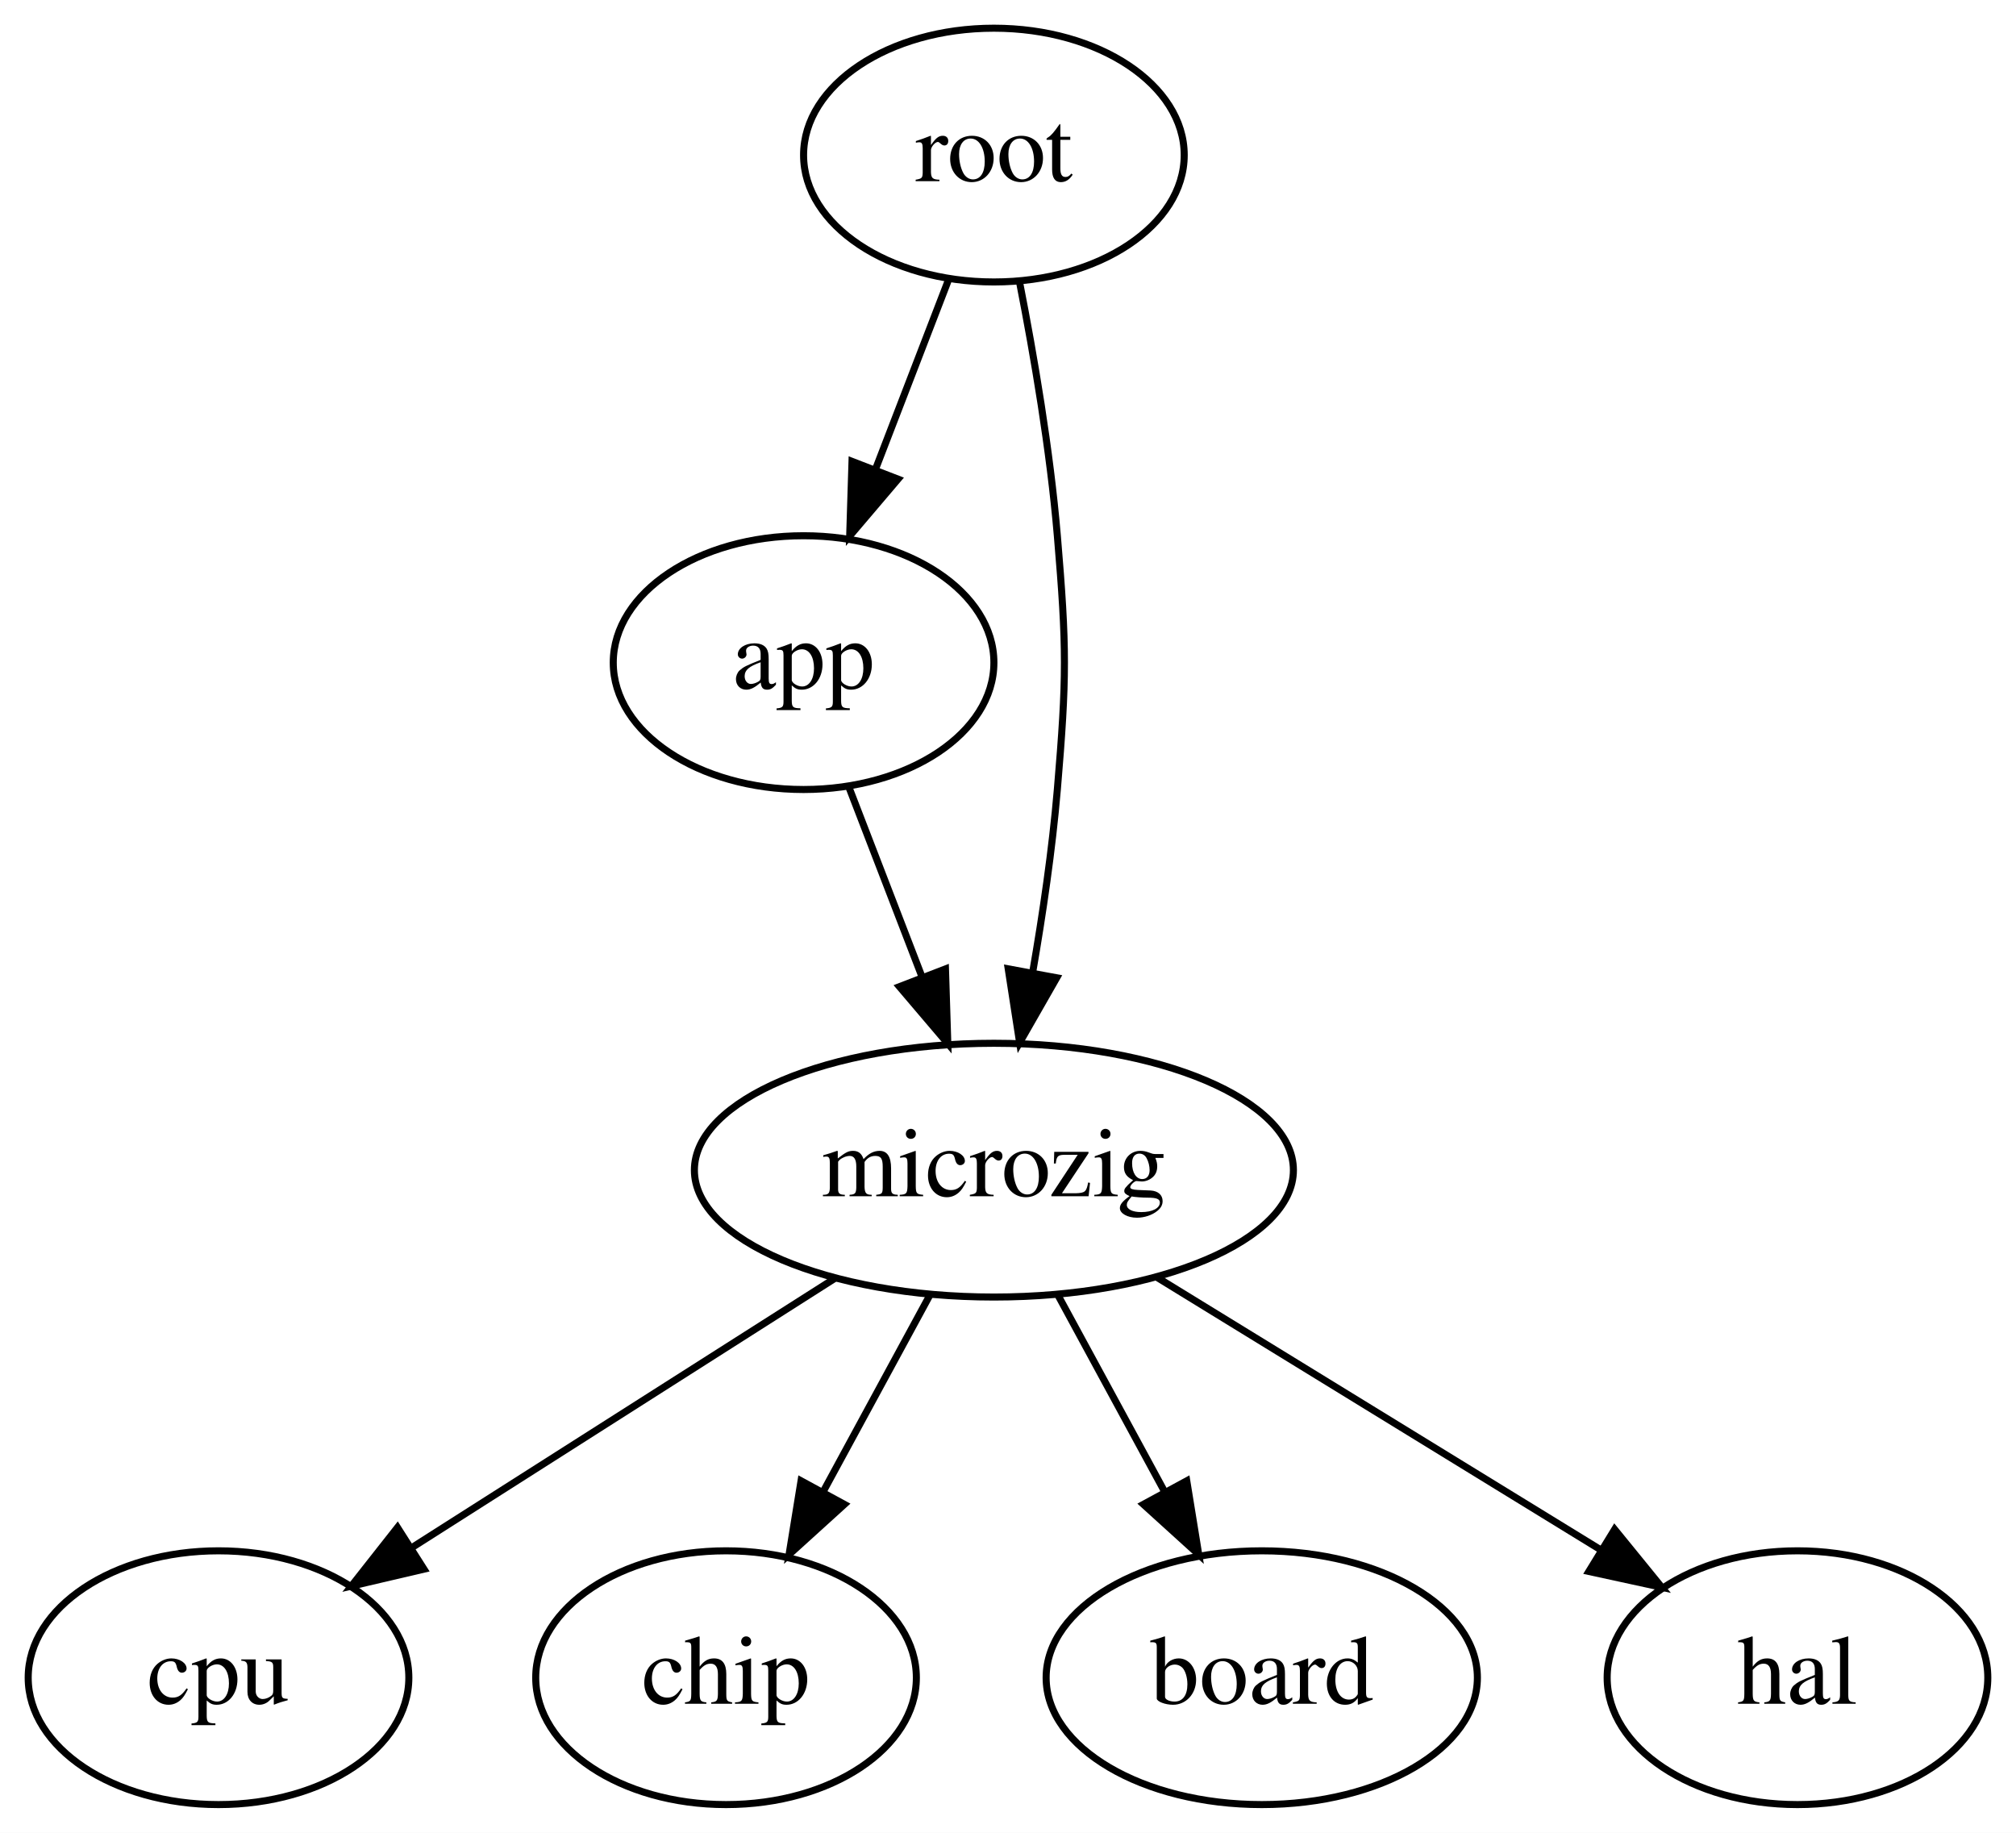
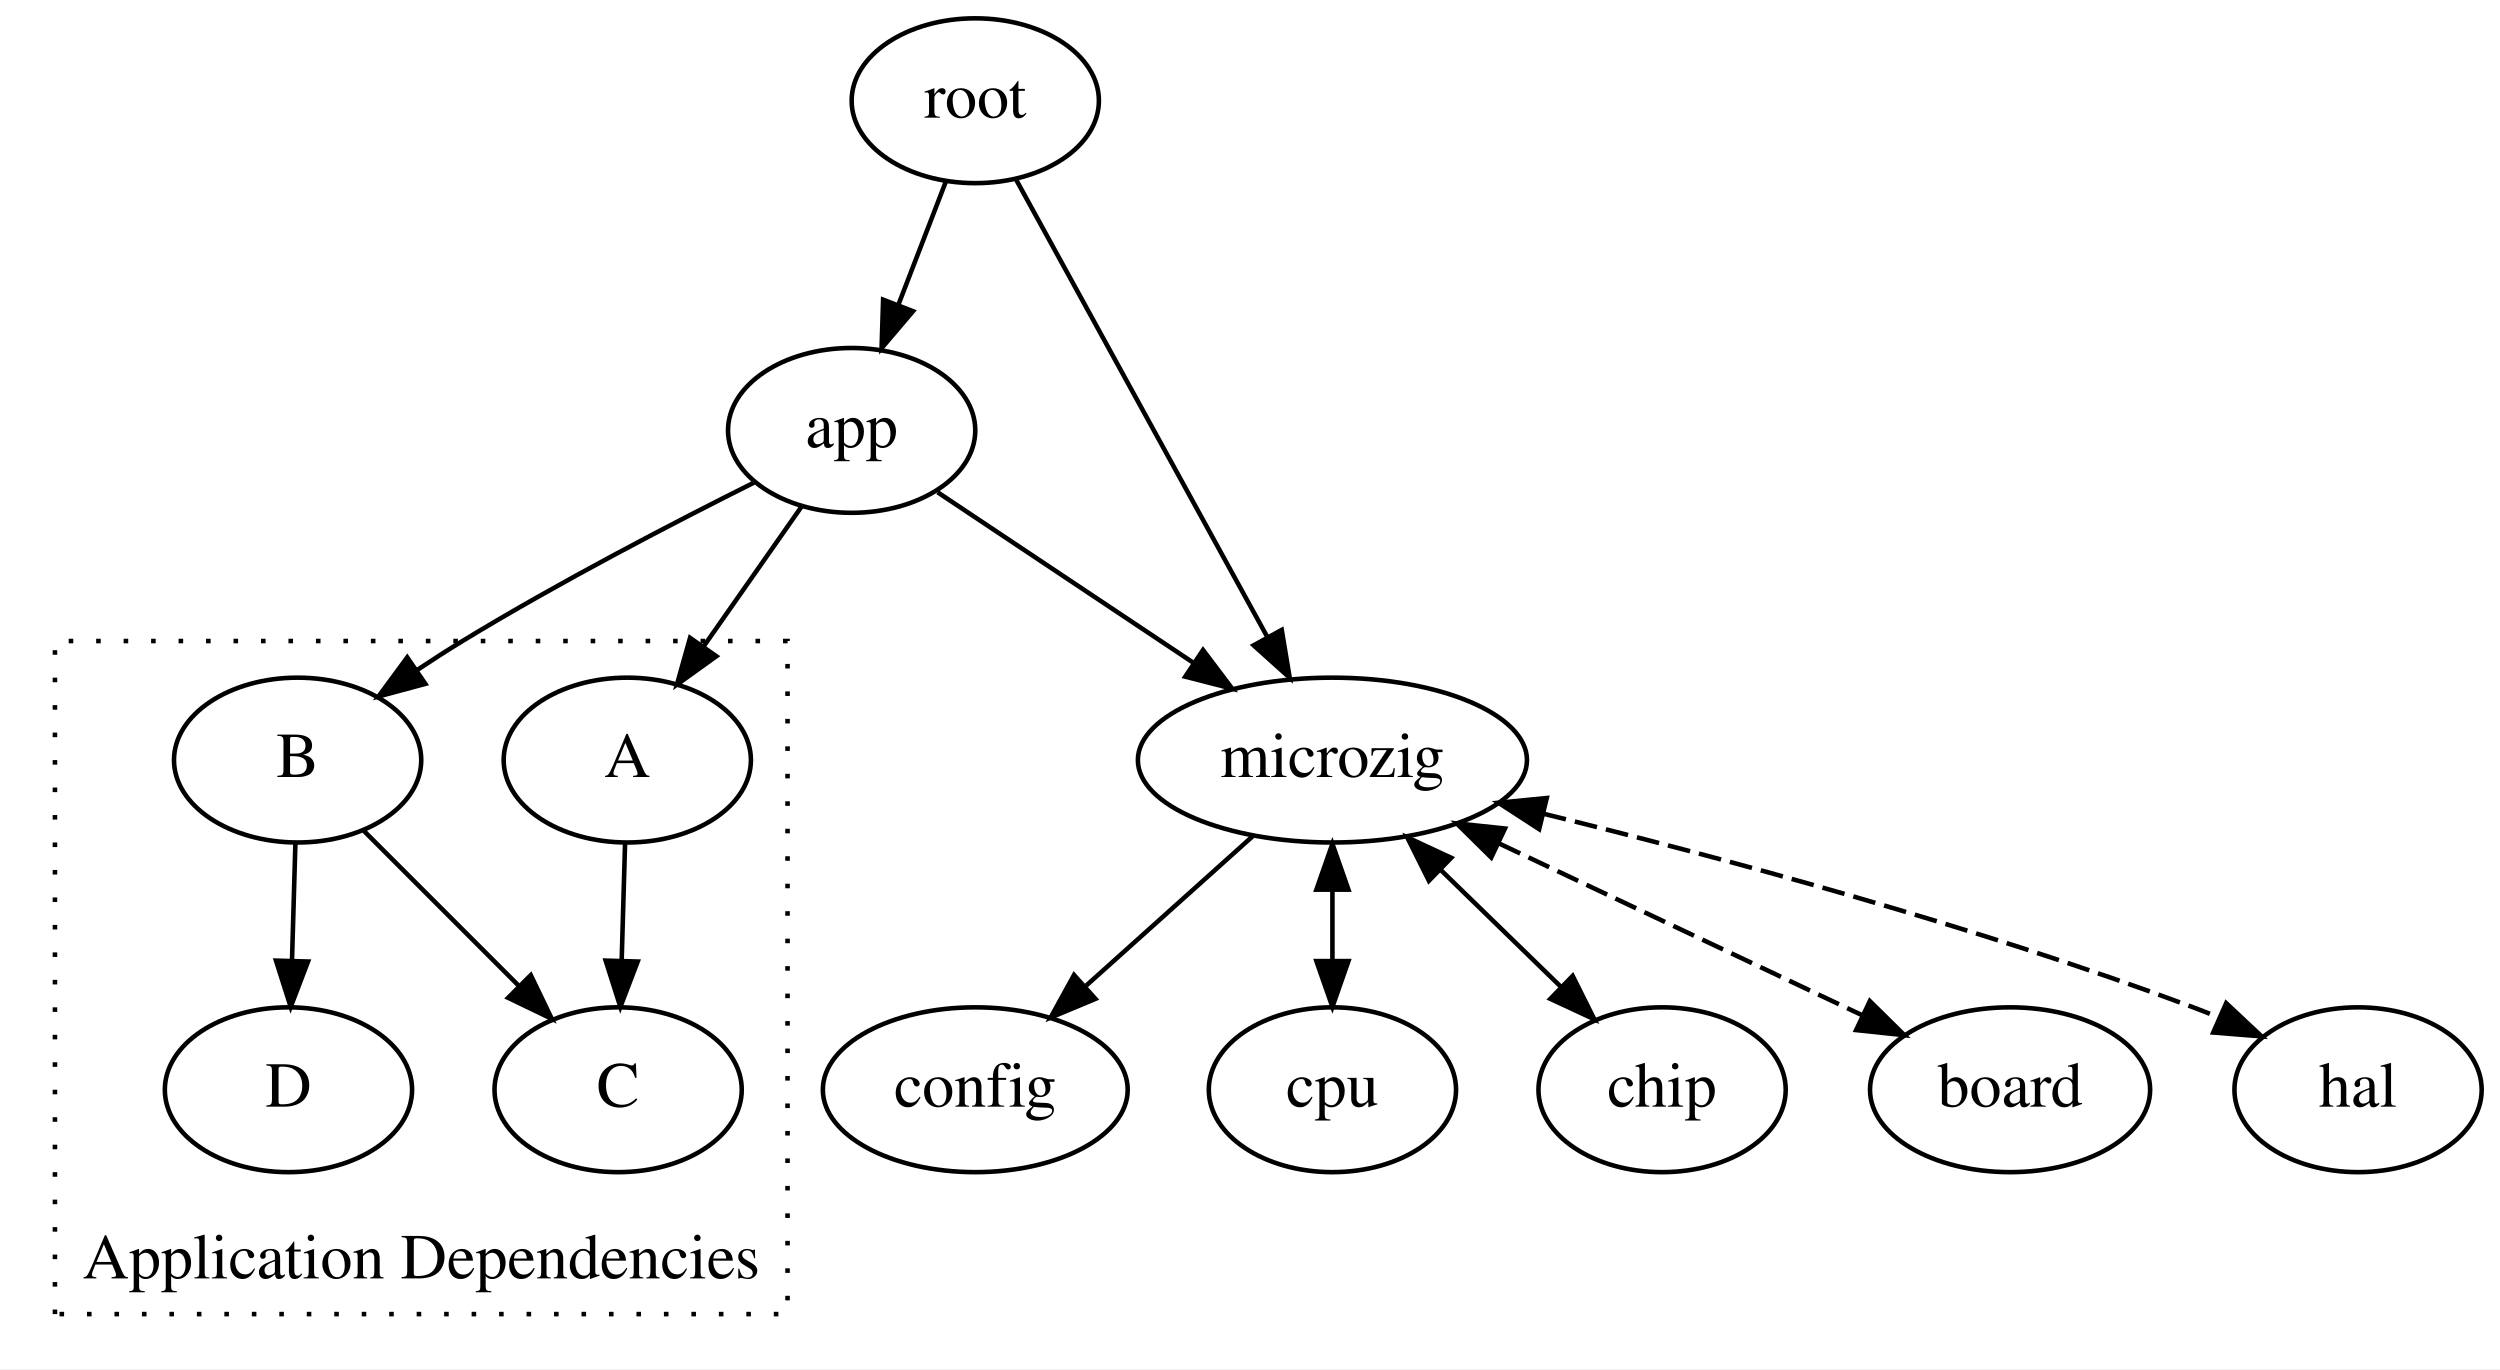
- <svg xmlns="http://www.w3.org/2000/svg" width="286pt" height="260pt" viewBox="0.00 0.00 286.00 260.00">
-   <g id="graph0" class="graph" transform="scale(1 1) rotate(0) translate(4 256)">
-     <polygon fill="white" stroke="transparent" points="-4,4 -4,-256 282,-256 282,4 -4,4" />
+ <svg xmlns="http://www.w3.org/2000/svg" width="546pt" height="299pt" viewBox="0.00 0.00 546.00 299.00">
+   <g id="graph0" class="graph" transform="scale(1 1) rotate(0) translate(4 295)">
+     <polygon fill="white" stroke="transparent" points="-4,4 -4,-295 542,-295 542,4 -4,4" />
+     <g id="clust1" class="cluster">
+       <polygon fill="none" stroke="black" stroke-dasharray="1,5" points="8,-8 8,-155 168,-155 168,-8 8,-8" />
+       <text text-anchor="middle" x="88" y="-15.8" font-family="Times,serif" font-size="14.00">Application Dependencies</text>
+     </g>
    <g id="node1" class="node">
-       <ellipse fill="none" stroke="black" cx="137" cy="-234" rx="27" ry="18" />
-       <text text-anchor="middle" x="137" y="-230.3" font-family="Times,serif" font-size="14.00">root</text>
+       <ellipse fill="none" stroke="black" cx="209" cy="-273" rx="27" ry="18" />
+       <text text-anchor="middle" x="209" y="-269.3" font-family="Times,serif" font-size="14.00">root</text>
    </g>
    <g id="node2" class="node">
-       <ellipse fill="none" stroke="black" cx="110" cy="-162" rx="27" ry="18" />
-       <text text-anchor="middle" x="110" y="-158.3" font-family="Times,serif" font-size="14.00">app</text>
+       <ellipse fill="none" stroke="black" cx="182" cy="-201" rx="27" ry="18" />
+       <text text-anchor="middle" x="182" y="-197.3" font-family="Times,serif" font-size="14.00">app</text>
    </g>
    <g id="edge1" class="edge">
-       <path fill="none" stroke="black" d="M130.6,-216.41C127.49,-208.34 123.67,-198.43 120.17,-189.35" />
-       <polygon fill="black" stroke="black" points="123.4,-188.03 116.54,-179.96 116.87,-190.55 123.4,-188.03" />
+       <path fill="none" stroke="black" d="M202.6,-255.41C199.49,-247.34 195.67,-237.43 192.17,-228.35" />
+       <polygon fill="black" stroke="black" points="195.4,-227.03 188.54,-218.96 188.87,-229.55 195.4,-227.03" />
    </g>
    <g id="node3" class="node">
-       <ellipse fill="none" stroke="black" cx="137" cy="-90" rx="42.49" ry="18" />
-       <text text-anchor="middle" x="137" y="-86.3" font-family="Times,serif" font-size="14.00">microzig</text>
+       <ellipse fill="none" stroke="black" cx="287" cy="-129" rx="42.49" ry="18" />
+       <text text-anchor="middle" x="287" y="-125.3" font-family="Times,serif" font-size="14.00">microzig</text>
    </g>
    <g id="edge2" class="edge">
-       <path fill="none" stroke="black" d="M140.65,-215.91C142.68,-205.57 144.98,-192.09 146,-180 147.34,-164.06 147.34,-159.94 146,-144 145.28,-135.5 143.93,-126.31 142.49,-118.01" />
-       <polygon fill="black" stroke="black" points="145.91,-117.29 140.65,-108.09 139.03,-118.56 145.91,-117.29" />
+       <path fill="none" stroke="black" d="M217.95,-255.71C231.38,-231.26 256.88,-184.83 272.85,-155.76" />
+       <polygon fill="black" stroke="black" points="275.93,-157.43 277.67,-146.98 269.79,-154.06 275.93,-157.43" />
    </g>
    <g id="edge3" class="edge">
-       <path fill="none" stroke="black" d="M116.4,-144.41C119.51,-136.34 123.33,-126.43 126.83,-117.35" />
-       <polygon fill="black" stroke="black" points="130.13,-118.55 130.46,-107.96 123.6,-116.03 130.13,-118.55" />
+       <path fill="none" stroke="black" d="M200.77,-187.49C216.28,-177.14 238.61,-162.26 256.66,-150.23" />
+       <polygon fill="black" stroke="black" points="258.74,-153.04 265.12,-144.59 254.86,-147.22 258.74,-153.04" />
    </g>
    <g id="node4" class="node">
-       <ellipse fill="none" stroke="black" cx="27" cy="-18" rx="27" ry="18" />
-       <text text-anchor="middle" x="27" y="-14.3" font-family="Times,serif" font-size="14.00">cpu</text>
+       <ellipse fill="none" stroke="black" cx="133" cy="-129" rx="27" ry="18" />
+       <text text-anchor="middle" x="133" y="-125.3" font-family="Times,serif" font-size="14.00">A</text>
    </g>
    <g id="edge4" class="edge">
-       <path fill="none" stroke="black" d="M114.47,-74.67C97.08,-63.6 72.94,-48.23 54.42,-36.45" />
-       <polygon fill="black" stroke="black" points="56.15,-33.4 45.84,-30.99 52.39,-39.31 56.15,-33.4" />
+       <path fill="none" stroke="black" d="M171.13,-184.46C164.84,-175.49 156.81,-164.02 149.74,-153.92" />
+       <polygon fill="black" stroke="black" points="152.45,-151.68 143.84,-145.49 146.71,-155.69 152.45,-151.68" />
    </g>
    <g id="node5" class="node">
-       <ellipse fill="none" stroke="black" cx="99" cy="-18" rx="27" ry="18" />
-       <text text-anchor="middle" x="99" y="-14.3" font-family="Times,serif" font-size="14.00">chip</text>
+       <ellipse fill="none" stroke="black" cx="61" cy="-129" rx="27" ry="18" />
+       <text text-anchor="middle" x="61" y="-125.3" font-family="Times,serif" font-size="14.00">B</text>
    </g>
    <g id="edge5" class="edge">
-       <path fill="none" stroke="black" d="M127.99,-72.41C123.45,-64.04 117.84,-53.71 112.77,-44.37" />
-       <polygon fill="black" stroke="black" points="115.79,-42.59 107.94,-35.47 109.64,-45.93 115.79,-42.59" />
+       <path fill="none" stroke="black" d="M160.65,-189.59C143.22,-180.88 118.11,-167.85 97,-155 93.75,-153.02 90.41,-150.87 87.12,-148.68" />
+       <polygon fill="black" stroke="black" points="88.89,-145.65 78.66,-142.89 84.94,-151.43 88.89,-145.65" />
+     </g>
+     <g id="node8" class="node">
+       <ellipse fill="none" stroke="black" cx="209" cy="-57" rx="33.29" ry="18" />
+       <text text-anchor="middle" x="209" y="-53.3" font-family="Times,serif" font-size="14.00">config</text>
+     </g>
+     <g id="edge9" class="edge">
+       <path fill="none" stroke="black" d="M269.69,-112.46C258.97,-102.84 245.04,-90.34 233.23,-79.75" />
+       <polygon fill="black" stroke="black" points="235.24,-76.85 225.46,-72.77 230.57,-82.06 235.24,-76.85" />
+     </g>
+     <g id="node9" class="node">
+       <ellipse fill="none" stroke="black" cx="287" cy="-57" rx="27" ry="18" />
+       <text text-anchor="middle" x="287" y="-53.3" font-family="Times,serif" font-size="14.00">cpu</text>
+     </g>
+     <g id="edge10" class="edge">
+       <path fill="none" stroke="black" d="M287,-100.67C287,-95.69 287,-90.49 287,-85.51" />
+       <polygon fill="black" stroke="black" points="283.5,-100.7 287,-110.7 290.5,-100.7 283.5,-100.7" />
+       <polygon fill="black" stroke="black" points="290.5,-85.1 287,-75.1 283.5,-85.1 290.5,-85.1" />
+     </g>
+     <g id="node10" class="node">
+       <ellipse fill="none" stroke="black" cx="359" cy="-57" rx="27" ry="18" />
+       <text text-anchor="middle" x="359" y="-53.3" font-family="Times,serif" font-size="14.00">chip</text>
+     </g>
+     <g id="edge11" class="edge">
+       <path fill="none" stroke="black" d="M310.65,-105.01C319.12,-96.78 328.62,-87.54 336.94,-79.44" />
+       <polygon fill="black" stroke="black" points="308.07,-102.64 303.34,-112.12 312.95,-107.65 308.07,-102.64" />
+       <polygon fill="black" stroke="black" points="339.47,-81.87 344.2,-72.39 334.59,-76.85 339.47,-81.87" />
+     </g>
+     <g id="node11" class="node">
+       <ellipse fill="none" stroke="black" cx="435" cy="-57" rx="30.59" ry="18" />
+       <text text-anchor="middle" x="435" y="-53.3" font-family="Times,serif" font-size="14.00">board</text>
+     </g>
+     <g id="edge12" class="edge">
+       <path fill="none" stroke="black" stroke-dasharray="5,2" d="M323.49,-110.74C347.78,-99.25 379.41,-84.29 402.77,-73.24" />
+       <polygon fill="black" stroke="black" points="321.69,-107.72 314.15,-115.16 324.68,-114.05 321.69,-107.72" />
+       <polygon fill="black" stroke="black" points="404.37,-76.36 411.92,-68.92 401.38,-70.03 404.37,-76.36" />
+     </g>
+     <g id="node12" class="node">
+       <ellipse fill="none" stroke="black" cx="511" cy="-57" rx="27" ry="18" />
+       <text text-anchor="middle" x="511" y="-53.3" font-family="Times,serif" font-size="14.00">hal</text>
+     </g>
+     <g id="edge13" class="edge">
+       <path fill="none" stroke="black" stroke-dasharray="5,2" d="M333.14,-117.27C371.63,-107.79 427.62,-92.72 475,-75 476.84,-74.31 478.73,-73.56 480.61,-72.78" />
+       <polygon fill="black" stroke="black" points="332.15,-113.91 323.26,-119.68 333.81,-120.71 332.15,-113.91" />
+       <polygon fill="black" stroke="black" points="482.2,-75.91 489.93,-68.66 479.37,-69.5 482.2,-75.91" />
    </g>
    <g id="node6" class="node">
-       <ellipse fill="none" stroke="black" cx="175" cy="-18" rx="30.59" ry="18" />
-       <text text-anchor="middle" x="175" y="-14.3" font-family="Times,serif" font-size="14.00">board</text>
+       <ellipse fill="none" stroke="black" cx="131" cy="-57" rx="27" ry="18" />
+       <text text-anchor="middle" x="131" y="-53.3" font-family="Times,serif" font-size="14.00">C</text>
    </g>
    <g id="edge6" class="edge">
-       <path fill="none" stroke="black" d="M146.01,-72.41C150.55,-64.04 156.16,-53.71 161.23,-44.37" />
-       <polygon fill="black" stroke="black" points="164.36,-45.93 166.06,-35.47 158.21,-42.59 164.36,-45.93" />
+       <path fill="none" stroke="black" d="M132.51,-110.7C132.29,-102.98 132.02,-93.71 131.77,-85.11" />
+       <polygon fill="black" stroke="black" points="135.27,-85 131.49,-75.1 128.28,-85.2 135.27,-85" />
+     </g>
+     <g id="edge7" class="edge">
+       <path fill="none" stroke="black" d="M75.5,-113.5C85.27,-103.73 98.31,-90.69 109.3,-79.7" />
+       <polygon fill="black" stroke="black" points="111.92,-82.03 116.51,-72.49 106.97,-77.08 111.92,-82.03" />
    </g>
    <g id="node7" class="node">
-       <ellipse fill="none" stroke="black" cx="251" cy="-18" rx="27" ry="18" />
-       <text text-anchor="middle" x="251" y="-14.3" font-family="Times,serif" font-size="14.00">hal</text>
+       <ellipse fill="none" stroke="black" cx="59" cy="-57" rx="27" ry="18" />
+       <text text-anchor="middle" x="59" y="-53.3" font-family="Times,serif" font-size="14.00">D</text>
    </g>
-     <g id="edge7" class="edge">
-       <path fill="none" stroke="black" d="M160.07,-74.83C178.27,-63.66 203.72,-48.03 223.07,-36.15" />
-       <polygon fill="black" stroke="black" points="225.06,-39.04 231.75,-30.82 221.4,-33.07 225.06,-39.04" />
+     <g id="edge8" class="edge">
+       <path fill="none" stroke="black" d="M60.51,-110.7C60.29,-102.98 60.02,-93.71 59.77,-85.11" />
+       <polygon fill="black" stroke="black" points="63.27,-85 59.49,-75.1 56.28,-85.2 63.27,-85" />
    </g>
  </g>
</svg>
